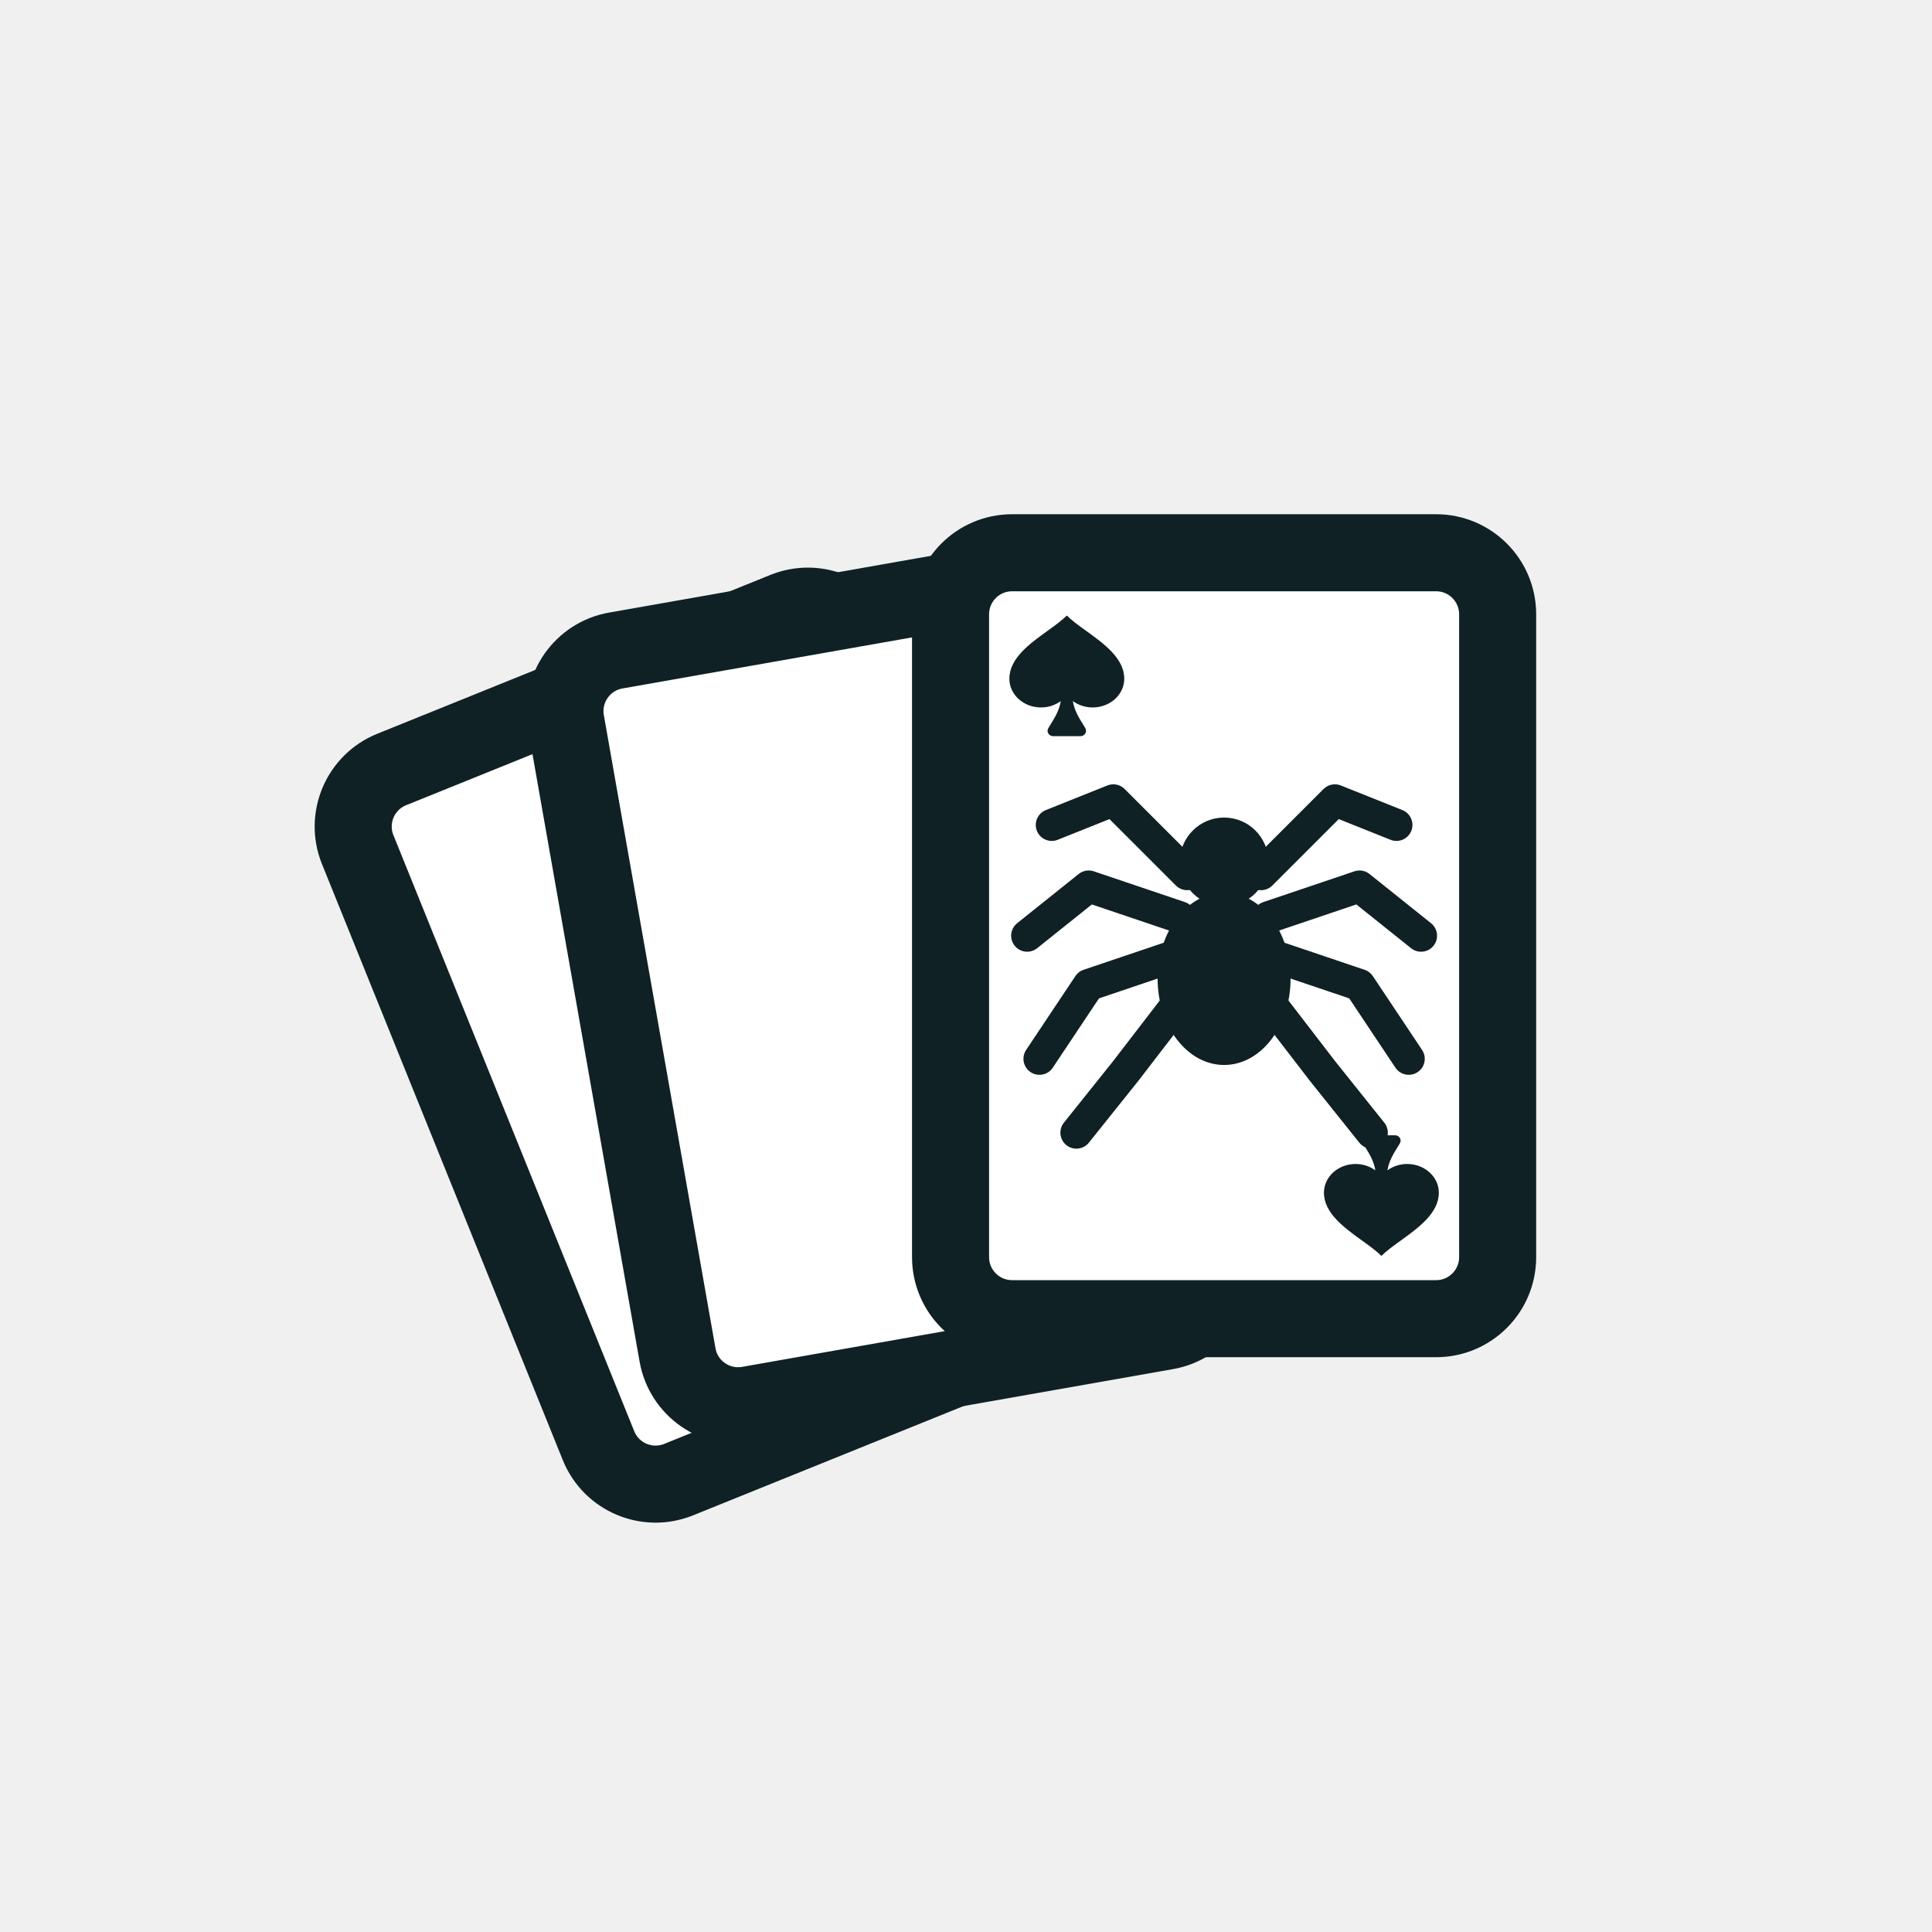
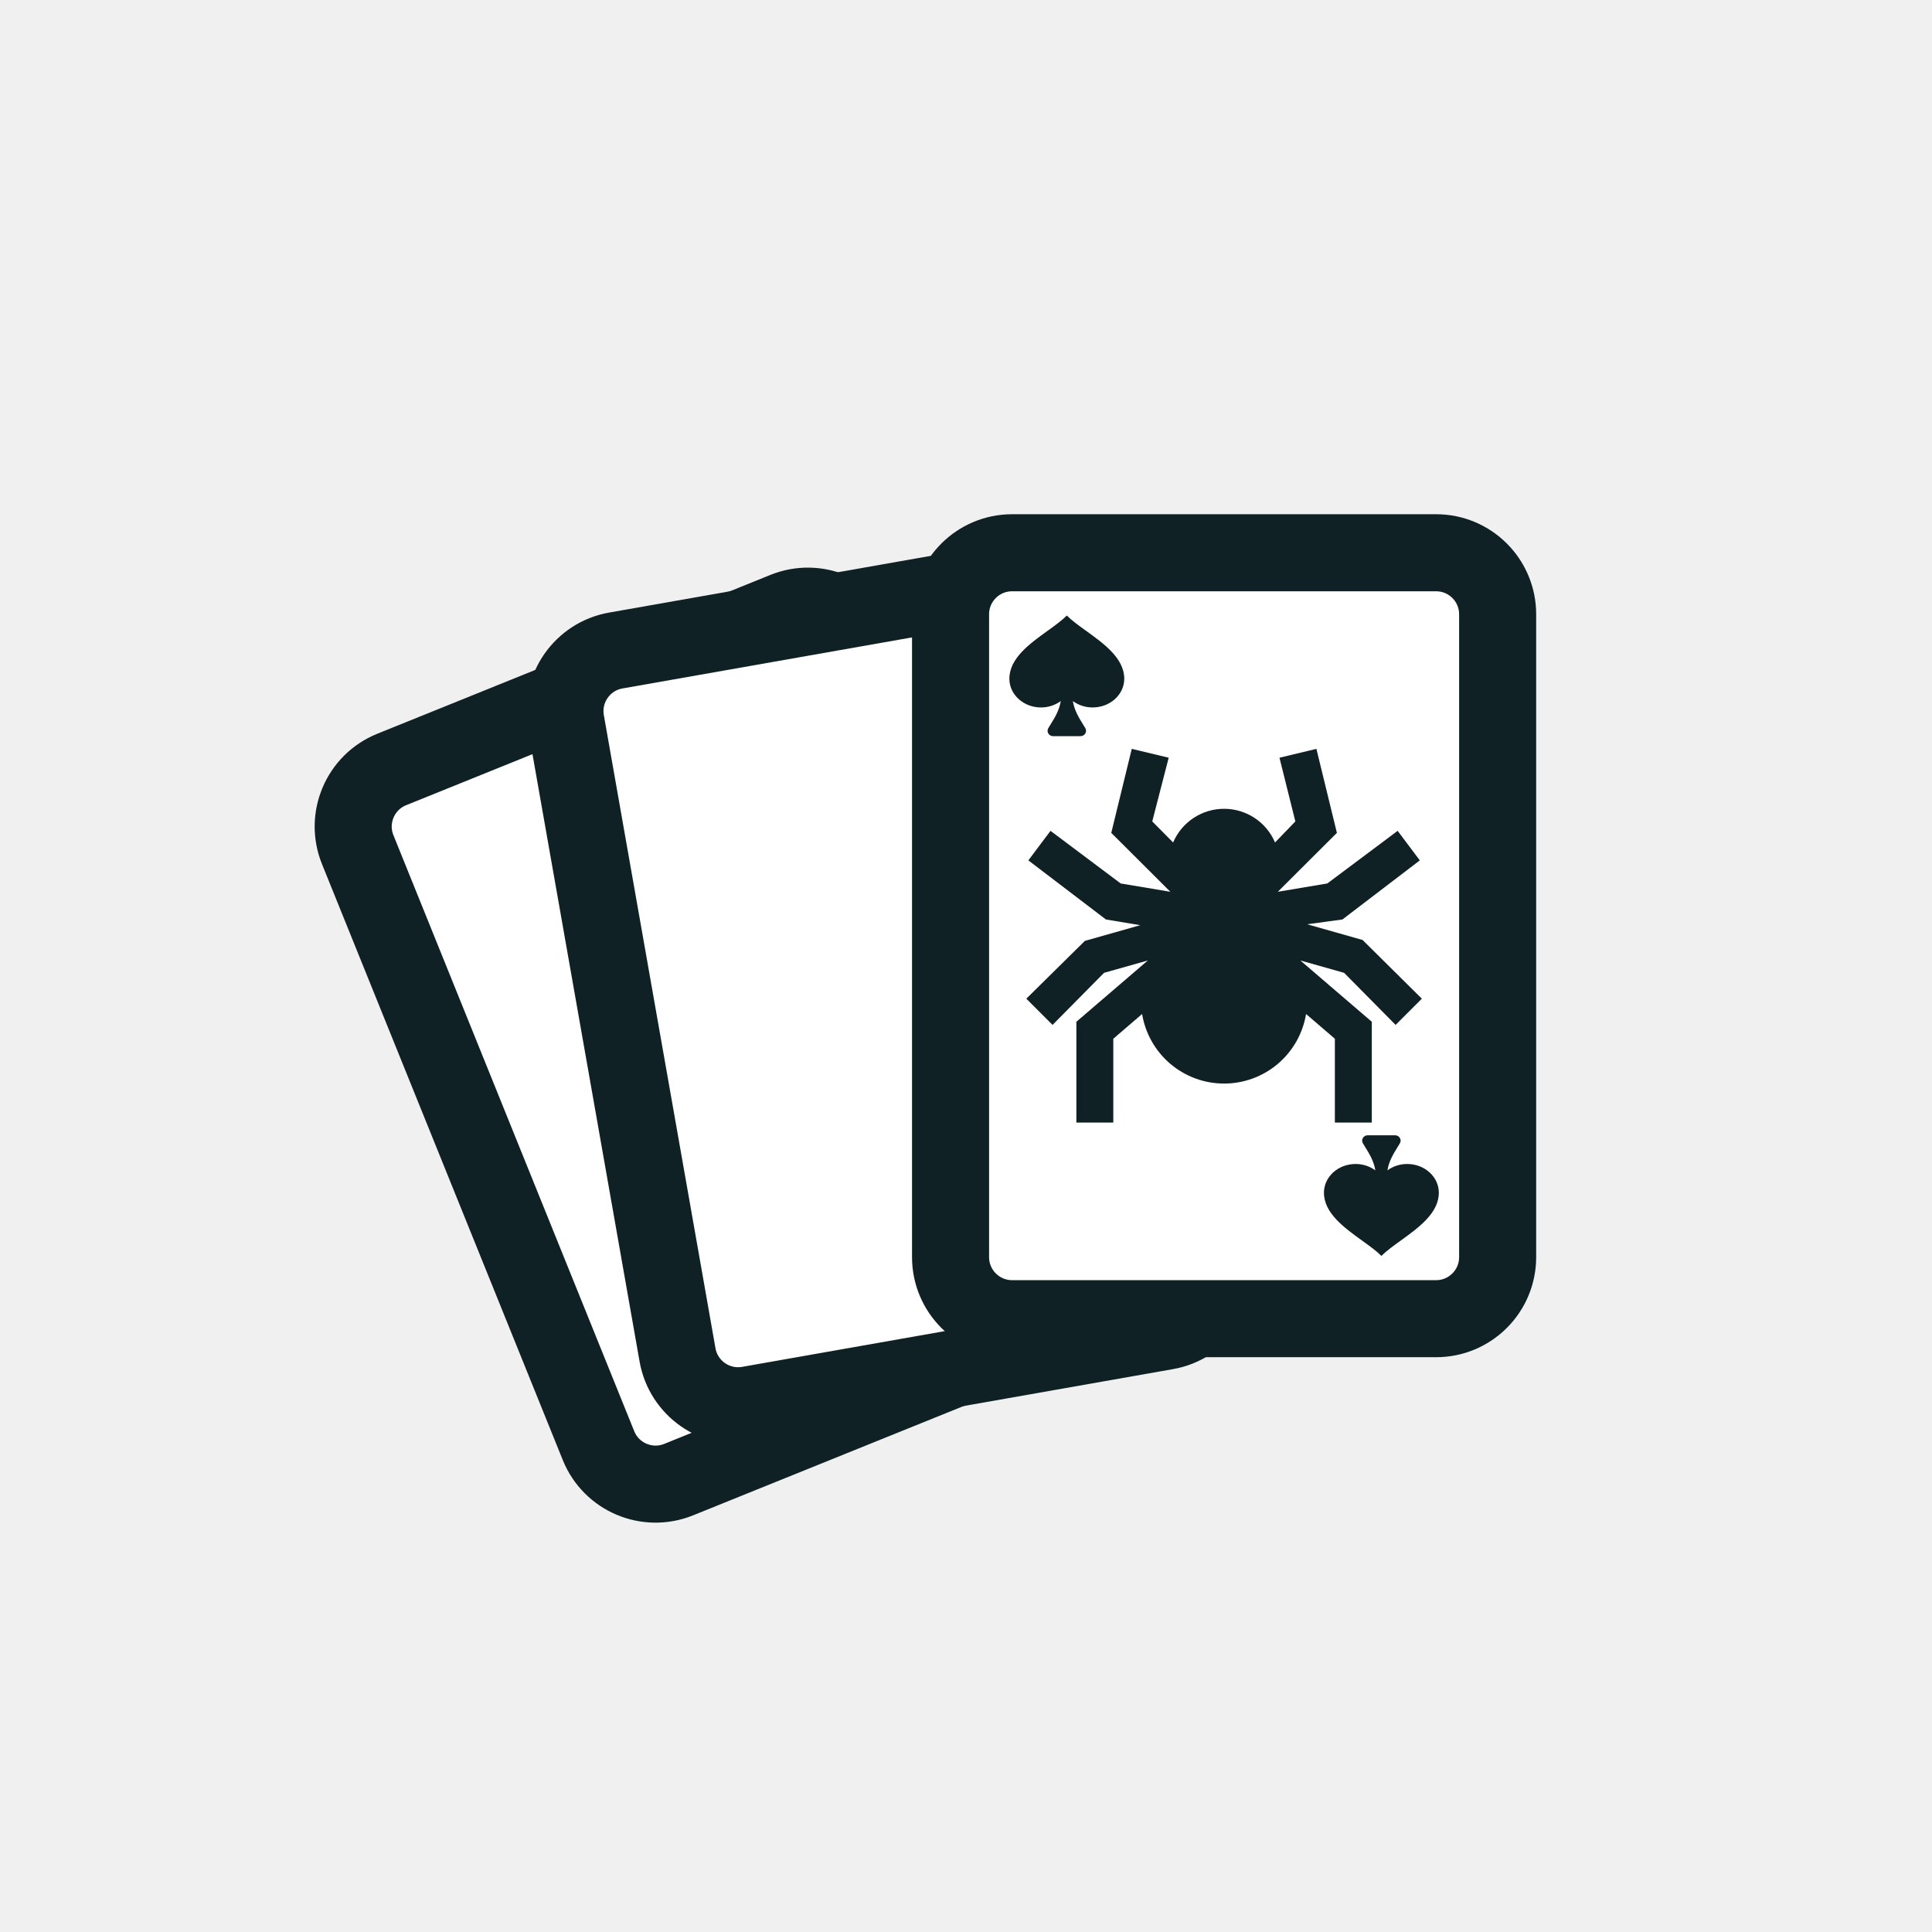
<svg xmlns="http://www.w3.org/2000/svg" width="87" height="87" viewBox="0 0 87 87" fill="none">
  <g transform="translate(46.500 44.600) scale(0.6159)">
    <g transform="rotate(-22 -22 4)">
      <rect x="-42" y="-24" width="40" height="56" rx="4.5" fill="white" stroke="#0F2124" stroke-width="5.634" />
    </g>
    <g transform="rotate(-10 -10 2)">
      <rect x="-30" y="-28" width="40" height="56" rx="4.5" fill="white" stroke="#0F2124" stroke-width="5.634" />
    </g>
    <rect x="-6" y="-32" width="40" height="56" rx="4.5" fill="white" stroke="#0F2124" stroke-width="5.634" />
-     <g transform="translate(14.00,-4.00) scale(0.900)">
-       <ellipse cx="0" cy="3.5" rx="5.4" ry="7" fill="#0F2124" />
-       <circle cx="0" cy="-6" r="3.6" fill="#0F2124" />
-       <polyline points="-3,-5 -9,-11 -14,-9" fill="none" stroke="#0F2124" stroke-width="2.6" stroke-linecap="round" stroke-linejoin="round" />
-       <polyline points="3,-5 9,-11 14,-9" fill="none" stroke="#0F2124" stroke-width="2.6" stroke-linecap="round" stroke-linejoin="round" />
-       <polyline points="-3.6,-1.5 -11,-4 -16,0" fill="none" stroke="#0F2124" stroke-width="2.6" stroke-linecap="round" stroke-linejoin="round" />
-       <polyline points="3.6,-1.5 11,-4 16,0" fill="none" stroke="#0F2124" stroke-width="2.6" stroke-linecap="round" stroke-linejoin="round" />
-       <polyline points="-3.6,1.5 -11,4 -15,10" fill="none" stroke="#0F2124" stroke-width="2.6" stroke-linecap="round" stroke-linejoin="round" />
-       <polyline points="3.6,1.5 11,4 15,10" fill="none" stroke="#0F2124" stroke-width="2.6" stroke-linecap="round" stroke-linejoin="round" />
-       <polyline points="-3,4.5 -8,11 -12,16" fill="none" stroke="#0F2124" stroke-width="2.6" stroke-linecap="round" stroke-linejoin="round" />
-       <polyline points="3,4.5 8,11 12,16" fill="none" stroke="#0F2124" stroke-width="2.6" stroke-linecap="round" stroke-linejoin="round" />
-     </g>
+     <path d="M21.289 16.71L22.709 15.29L19.499 12.11L16.499 11.26L18.409 11L22.599 7.8L21.399 6.2L17.589 9.05L14.909 9.5L18.109 6.31L16.999 1.76L14.999 2.24L15.859 5.69L14.759 6.83C14.528 6.289 14.144 5.827 13.653 5.503C13.162 5.178 12.587 5.006 11.999 5.006C11.411 5.006 10.836 5.178 10.345 5.503C9.854 5.827 9.47 6.289 9.239 6.83L8.109 5.69L8.999 2.24L6.999 1.76L5.889 6.31L9.089 9.5L6.399 9.05L2.599 6.2L1.399 7.8L5.599 11L7.459 11.31L4.459 12.16L1.289 15.29L2.709 16.71L5.499 13.89L7.869 13.22L3.999 16.54V22H5.999V17.46L7.559 16.12C7.733 17.172 8.274 18.128 9.088 18.819C9.901 19.509 10.933 19.887 11.999 19.887C13.066 19.887 14.097 19.509 14.911 18.819C15.724 18.128 16.265 17.172 16.439 16.12L17.999 17.46V22H19.999V16.54L16.129 13.22L18.499 13.89L21.289 16.71Z" fill="#0F2124" transform="translate(-2.200,-20.038) scale(1.350)" />
    <path d="M10.951 15.893C9.947 16.619 8.739 17.007 7.5 17C4.462 17 2 14.761 2 12C2 8.452 5.525 5.911 8.644 3.662C9.92 2.742 11.129 1.872 12 1C12.871 1.871 14.08 2.742 15.356 3.662C18.476 5.911 22 8.452 22 12C22 14.761 19.538 17 16.5 17C15.261 17.007 14.053 16.619 13.049 15.893C13.333 17.539 14.058 18.713 14.843 19.985L15.212 20.587C15.596 21.223 15.125 22 14.382 22H9.618C8.875 22 8.404 21.223 8.788 20.587L9.157 19.985C9.942 18.713 10.667 17.539 10.951 15.893Z" fill="#0F2124" transform="rotate(0 2.50 -23.00) translate(-2.540,-27.830) scale(0.42)" />
    <path d="M10.951 15.893C9.947 16.619 8.739 17.007 7.5 17C4.462 17 2 14.761 2 12C2 8.452 5.525 5.911 8.644 3.662C9.92 2.742 11.129 1.872 12 1C12.871 1.871 14.08 2.742 15.356 3.662C18.476 5.911 22 8.452 22 12C22 14.761 19.538 17 16.5 17C15.261 17.007 14.053 16.619 13.049 15.893C13.333 17.539 14.058 18.713 14.843 19.985L15.212 20.587C15.596 21.223 15.125 22 14.382 22H9.618C8.875 22 8.404 21.223 8.788 20.587L9.157 19.985C9.942 18.713 10.667 17.539 10.951 15.893Z" fill="#0F2124" transform="rotate(180 25.50 15.00) translate(20.460,10.170) scale(0.42)" />
  </g>
</svg>
